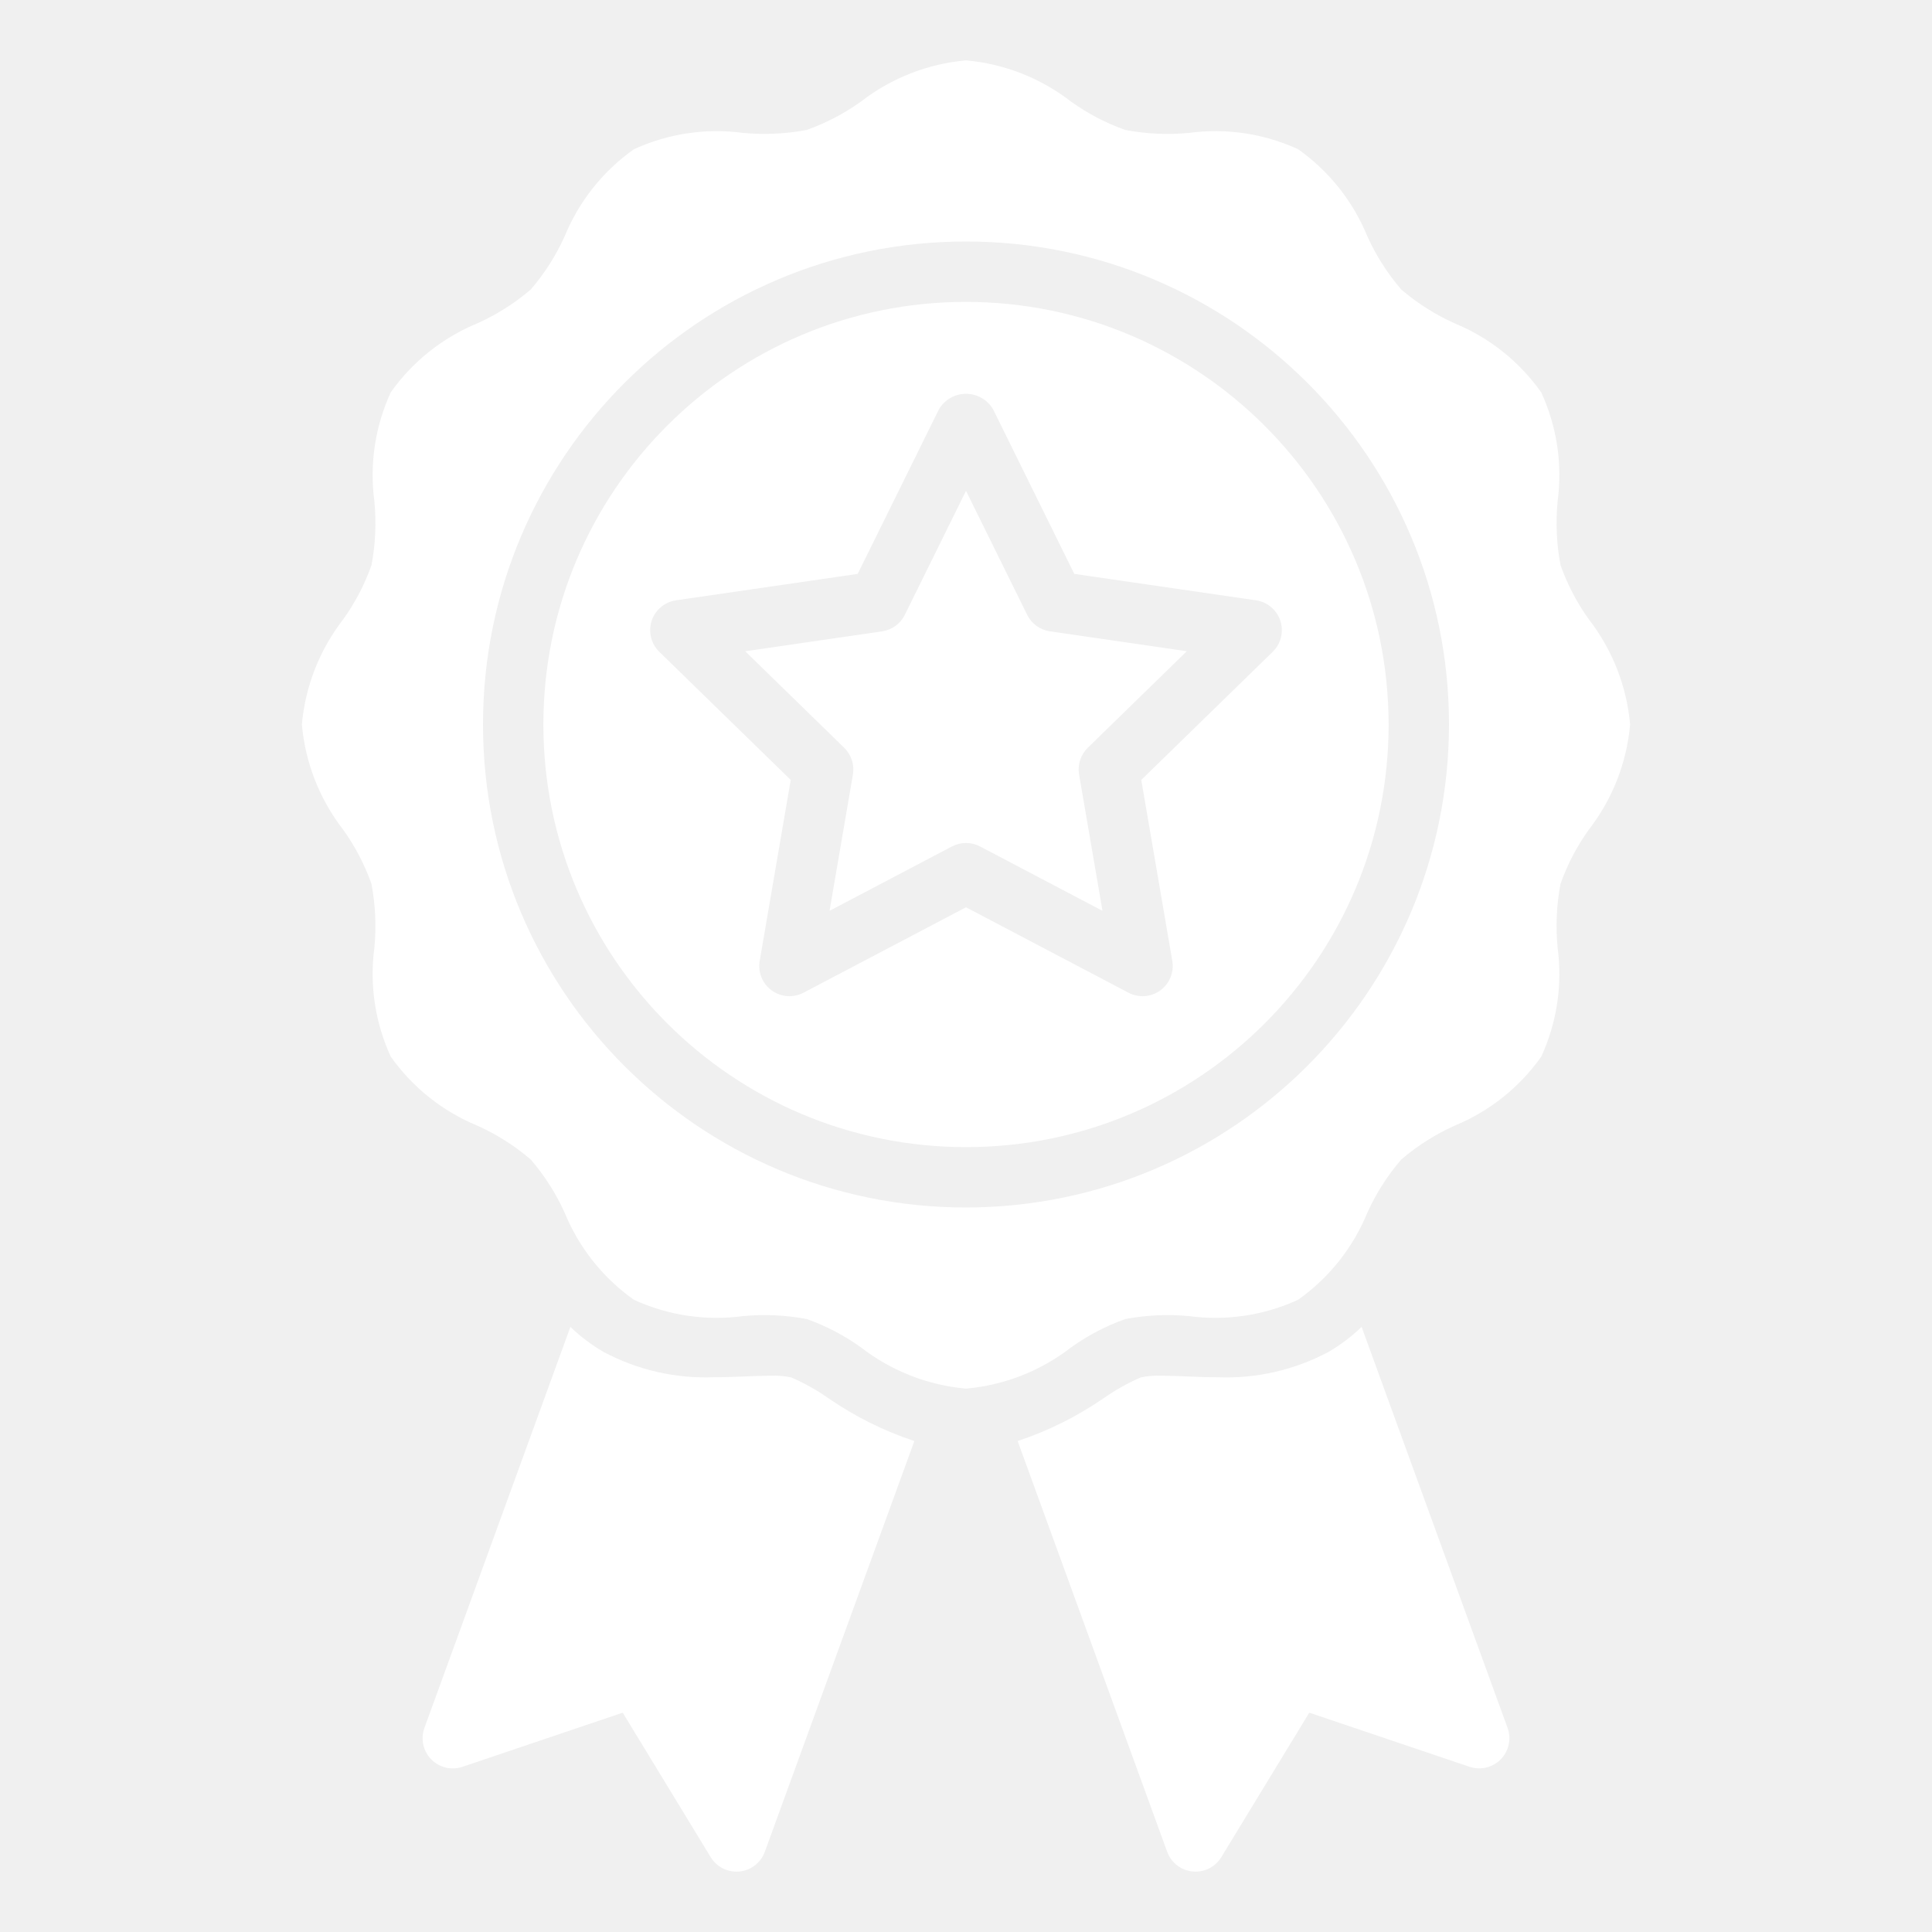
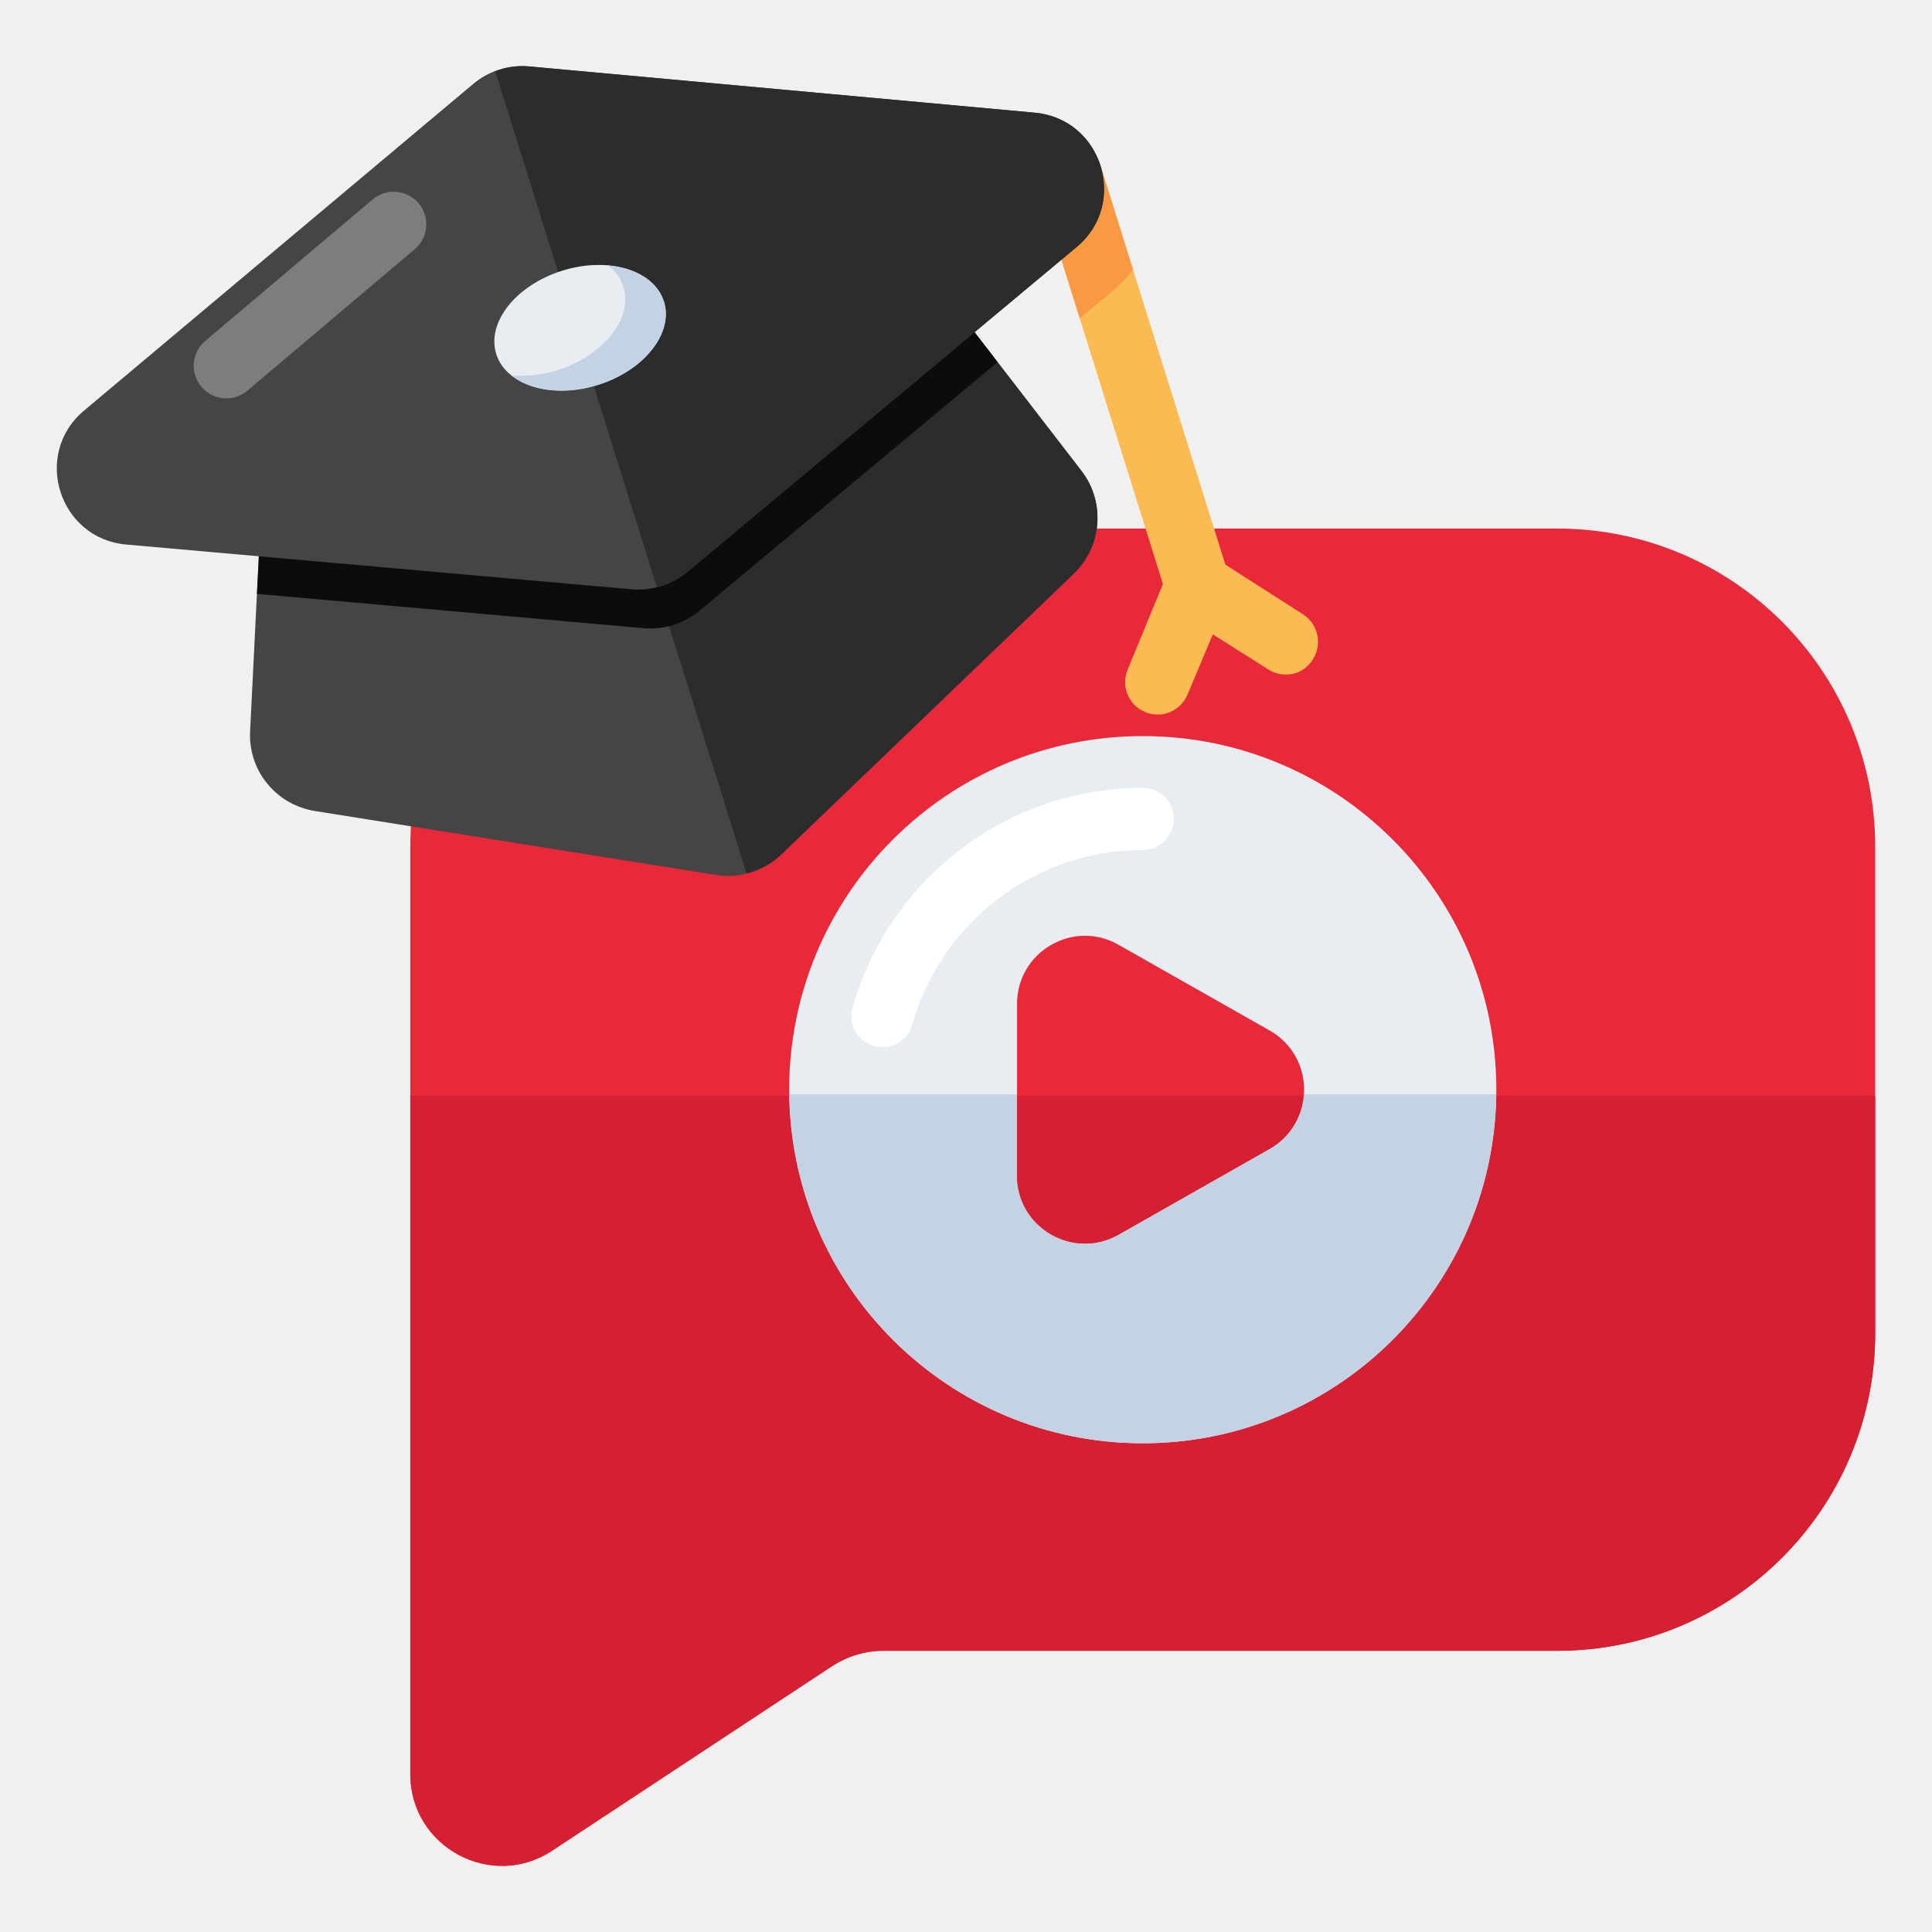
- <svg xmlns="http://www.w3.org/2000/svg" version="1.1" width="512" height="512" x="0" y="0" viewBox="0 0 64 64" style="enable-background:new 0 0 512 512" xml:space="preserve">
+ <svg xmlns="http://www.w3.org/2000/svg" id="Layer_1" enable-background="new 0 0 68 68" viewBox="0 0 68 68">
  <g>
-     <path d="M32 10a14 14 0 1 0 14 14 14.016 14.016 0 0 0-14-14Zm10.414 10.566a1 1 0 0 1-.253 1.025l-4.355 4.245 1.028 5.995a1 1 0 0 1-1.451 1.054L32 30.055l-5.383 2.83a1 1 0 0 1-1.451-1.054l1.028-5.995-4.355-4.245a1 1 0 0 1 .555-1.705l6.018-.875 2.692-5.453a1.04 1.04 0 0 1 1.793 0l2.69 5.453 6.02.875a1 1 0 0 1 .807.68ZM45.105 43.955a5.783 5.783 0 0 1-1.1.831 7.196 7.196 0 0 1-3.644.838c-.357 0-.71-.014-1.05-.028-.294-.012-.572-.024-.837-.024a2.895 2.895 0 0 0-.683.055 7.087 7.087 0 0 0-1.235.693 11.3 11.3 0 0 1-2.845 1.416l4.953 13.606a.999.999 0 0 0 .84.653c.034.003.067.005.1.005a1 1 0 0 0 .854-.48l2.914-4.786 5.308 1.793a1 1 0 0 0 1.26-1.289ZM26.203 45.626a2.892 2.892 0 0 0-.679-.054c-.266 0-.545.012-.829.024-.35.013-.702.027-1.056.027a7.19 7.19 0 0 1-3.642-.836 5.817 5.817 0 0 1-1.102-.832L14.06 57.238a1 1 0 0 0 1.26 1.29l5.308-1.794 2.914 4.786a1 1 0 0 0 .855.48c.032 0 .065-.002.098-.004a.999.999 0 0 0 .841-.654l4.953-13.605a11.287 11.287 0 0 1-2.841-1.414 6.953 6.953 0 0 0-1.245-.697Z" fill="#ffffff" opacity="1" data-original="#000000" />
-     <path d="M52.635 20.52a7.24 7.24 0 0 1-.94-1.797 7.519 7.519 0 0 1-.097-2.115 6.552 6.552 0 0 0-.543-3.61 6.59 6.59 0 0 0-2.885-2.294 7.36 7.36 0 0 1-1.756-1.118 7.391 7.391 0 0 1-1.118-1.756 6.592 6.592 0 0 0-2.293-2.886 6.56 6.56 0 0 0-3.61-.542 7.523 7.523 0 0 1-2.115-.096 7.228 7.228 0 0 1-1.798-.94A6.637 6.637 0 0 0 32 2a6.637 6.637 0 0 0-3.48 1.365 7.24 7.24 0 0 1-1.798.94 7.596 7.596 0 0 1-2.114.097 6.558 6.558 0 0 0-3.611.543 6.59 6.59 0 0 0-2.293 2.885 7.36 7.36 0 0 1-1.118 1.756 7.391 7.391 0 0 1-1.756 1.118 6.592 6.592 0 0 0-2.886 2.293 6.562 6.562 0 0 0-.542 3.61 7.521 7.521 0 0 1-.096 2.115 7.228 7.228 0 0 1-.94 1.799A6.637 6.637 0 0 0 10 24a6.637 6.637 0 0 0 1.365 3.48 7.24 7.24 0 0 1 .94 1.798 7.519 7.519 0 0 1 .097 2.114 6.552 6.552 0 0 0 .543 3.611 6.59 6.59 0 0 0 2.885 2.293 7.36 7.36 0 0 1 1.756 1.119 7.391 7.391 0 0 1 1.118 1.755 6.592 6.592 0 0 0 2.293 2.886 6.56 6.56 0 0 0 3.61.542 7.563 7.563 0 0 1 2.115.096 7.228 7.228 0 0 1 1.799.94A6.637 6.637 0 0 0 32 46a6.637 6.637 0 0 0 3.48-1.365 7.24 7.24 0 0 1 1.798-.94 7.554 7.554 0 0 1 2.114-.097 6.549 6.549 0 0 0 3.611-.543 6.59 6.59 0 0 0 2.293-2.885 7.36 7.36 0 0 1 1.119-1.756 7.391 7.391 0 0 1 1.755-1.118 6.592 6.592 0 0 0 2.886-2.293 6.562 6.562 0 0 0 .542-3.61 7.521 7.521 0 0 1 .096-2.115 7.228 7.228 0 0 1 .94-1.798A6.637 6.637 0 0 0 54 24a6.637 6.637 0 0 0-1.365-3.48ZM32 40a16 16 0 1 1 16-16 16.018 16.018 0 0 1-16 16Z" fill="#ffffff" opacity="1" data-original="#000000" />
-     <path d="M34.027 20.367 32 16.26l-2.027 4.107a.999.999 0 0 1-.753.547l-4.534.66 3.28 3.198a1 1 0 0 1 .288.884l-.774 4.516 4.054-2.132a1 1 0 0 1 .932 0l4.055 2.132-.775-4.516a1 1 0 0 1 .287-.884l3.281-3.199-4.534-.659a.999.999 0 0 1-.753-.547Z" fill="#ffffff" opacity="1" data-original="#000000" />
+     <g>
+       <g>
+         <path d="m66.001 29.803v17.11c0 6.18-5.01 11.19-11.19 11.19h-23.73c-.63 0-1.25.19-1.78.53l-9.86 6.5c-2.14 1.42-5-.12-5-2.69v-32.65c0-6.18 5.01-11.19 11.19-11.19h29.17c6.19 0 11.2 5.01 11.2 11.2z" fill="#e9293a" />
+       </g>
+     </g>
+     <g>
+       <g>
+         <path d="m14.441 38.57v23.873c0 2.57 2.86 4.11 5 2.69l9.86-6.5c.53-.34 1.15-.53 1.78-.53h23.73c6.18 0 11.19-5.01 11.19-11.19v-8.343z" fill="#d42032" />
+       </g>
+     </g>
+     <g>
+       <g>
+         <g>
+           <g>
+             <g>
+               <g>
+                 <g>
+                   <g>
+                     <g>
+                       <path d="m46.213 23.201c-.152.248-.371.413-.619.493-.317.092-.665.056-.957-.134l-1.95-1.233-.887 2.112c-.136.327-.408.561-.713.659-.248.08-.523.073-.79-.04-.582-.244-.85-.914-.606-1.496l1.241-3.004-2.929-9.352-1.481-4.744c-.186-.613.147-1.245.756-1.44.6-.193 1.245.147 1.44.756l1.164 3.723 3.247 10.374 2.735 1.748c.53.344.684 1.051.349 1.579z" fill="#fabb53" />
+                     </g>
+                   </g>
+                 </g>
+                 <g>
+                   <g>
+                     <path d="m37.801 20.183-10.306 9.891c-.608.591-1.463.859-2.3.721l-14.11-2.25c-1.368-.221-2.353-1.42-2.282-2.805l.24-4.838.147-2.884 10.964-7.356-.002-.007 13.189-.204 1.768 2.292 2.958 3.836c.839 1.092.724 2.643-.266 3.603z" fill="#454545" />
+                   </g>
+                 </g>
+                 <g>
+                   <g>
+                     <path d="m38.068 16.578-4.723-6.124-13.196.199.002.007-.137.092 6.262 19.986c.452-.113.876-.33 1.22-.661l10.304-9.892c.99-.96 1.107-2.517.268-3.607z" fill="#2c2c2c" />
+                   </g>
+                 </g>
+                 <g>
+                   <g>
+                     <path d="m35.11 12.744-10.494 8.756c-.548.452-1.249.672-1.949.611l-13.623-1.208.147-2.884 10.964-7.356-.002-.007 13.189-.204z" fill="#0c0c0c" />
+                   </g>
+                 </g>
+                 <g>
+                   <g>
+                     <path d="m38.718 5.777 1.164 3.723c-.199.263-.436.507-.701.729l-1.178.977-1.481-4.744c-.186-.613.147-1.245.756-1.44.6-.193 1.245.147 1.44.756z" fill="#f99944" />
+                   </g>
+                 </g>
+                 <g>
+                   <g>
+                     <path d="m37.897 8.693-13.71 11.438c-.548.452-1.249.672-1.949.611l-17.795-1.576c-2.375-.21-3.308-3.189-1.485-4.714l13.699-11.499c.546-.46 1.254-.682 1.964-.615l17.804 1.629c2.37.219 3.303 3.198 1.472 4.726z" fill="#454545" />
+                   </g>
+                 </g>
+                 <g>
+                   <g>
+                     <path d="m36.424 3.966-17.804-1.629c-.408-.038-.812.029-1.189.172l5.687 18.152c.386-.097.754-.27 1.069-.53l13.71-11.438c1.83-1.528.897-4.507-1.472-4.726z" fill="#2c2c2c" />
+                   </g>
+                 </g>
+                 <g>
+                   <g>
+                     <ellipse cx="20.421" cy="11.539" fill="#e8edf2" rx="3.092" ry="2.104" transform="matrix(.954 -.299 .299 .954 -2.516 6.633)" />
+                   </g>
+                 </g>
+                 <g>
+                   <g>
+                     <path d="m23.371 10.618c.345 1.102-.692 2.422-2.321 2.932-1.19.373-2.37.213-3.048-.336.503.043 1.055-.01 1.617-.186 1.628-.51 2.668-1.822 2.321-2.932-.094-.299-.278-.555-.531-.748.964.083 1.732.54 1.961 1.27z" fill="#c4d3e4" />
+                   </g>
+                 </g>
+               </g>
+               <g>
+                 <g>
+                   <g>
+                     <path d="m7.225 11.998 5.892-4.98c.234-.198.535-.292.826-.267.291.024.584.157.791.403.41.485.343 1.212-.136 1.617l-5.892 4.98c-.485.41-1.207.349-1.617-.136-.41-.485-.349-1.207.136-1.617z" fill="#7d7d7d" />
+                   </g>
+                 </g>
+               </g>
+             </g>
+           </g>
+         </g>
+       </g>
+     </g>
+     <g>
+       <g>
+         <g>
+           <circle cx="40.221" cy="38.353" fill="#e8edf2" r="12.445" />
+         </g>
+       </g>
+       <g>
+         <g>
+           <path d="m27.785 38.519c.09 6.795 5.62 12.279 12.437 12.279s12.346-5.483 12.437-12.279z" fill="#c4d3e4" />
+         </g>
+       </g>
+       <g>
+         <g>
+           <g>
+             <path d="m31.063 36.853c.473 0 .909-.3 1.036-.756.989-3.559 4.252-6.181 8.122-6.181.604 0 1.093-.489 1.093-1.093 0-.604-.489-1.093-1.093-1.093-4.865 0-8.966 3.29-10.218 7.761-.192.685.348 1.362 1.06 1.362z" fill="#fff" />
+           </g>
+         </g>
+       </g>
+       <g>
+         <g>
+           <path d="m44.688 40.433-5.317 3.019c-1.596.907-3.575-.242-3.575-2.075v-6.045c0-1.832 1.979-2.988 3.568-2.081l5.324 3.019c1.615.919 1.615 3.243 0 4.162z" fill="#e9293a" />
+         </g>
+       </g>
+       <g>
+         <g>
+           <path d="m35.796 38.57v2.808c0 1.832 1.979 2.981 3.575 2.075l5.317-3.019c.734-.418 1.117-1.128 1.184-1.863h-10.076z" fill="#d42032" />
+         </g>
+       </g>
+     </g>
  </g>
</svg>
